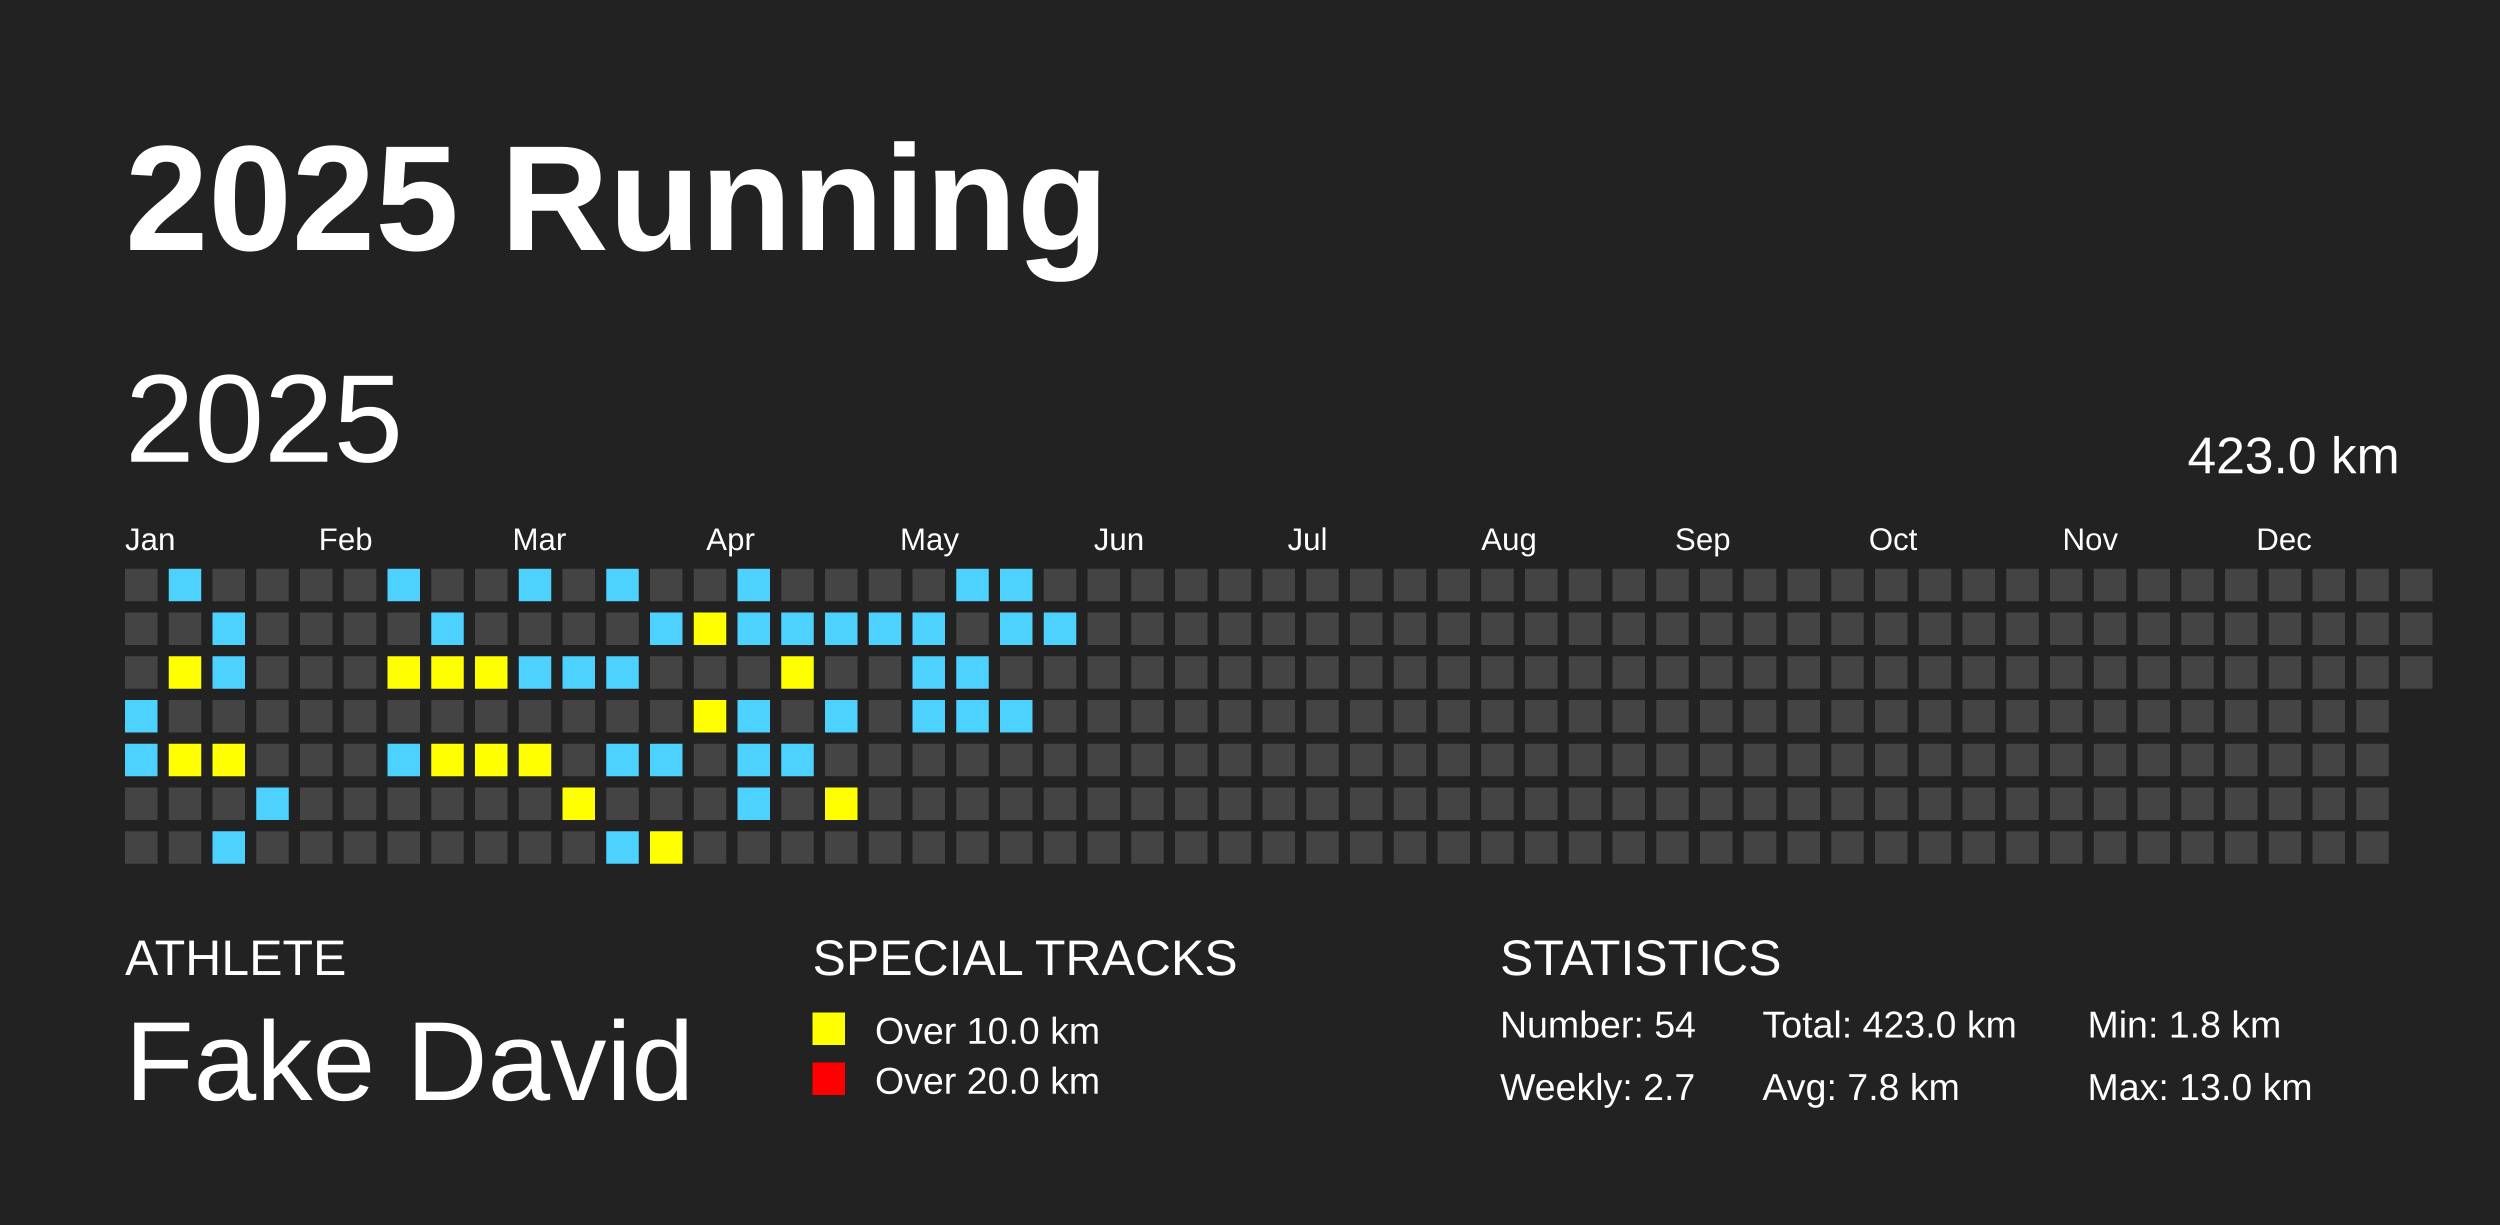
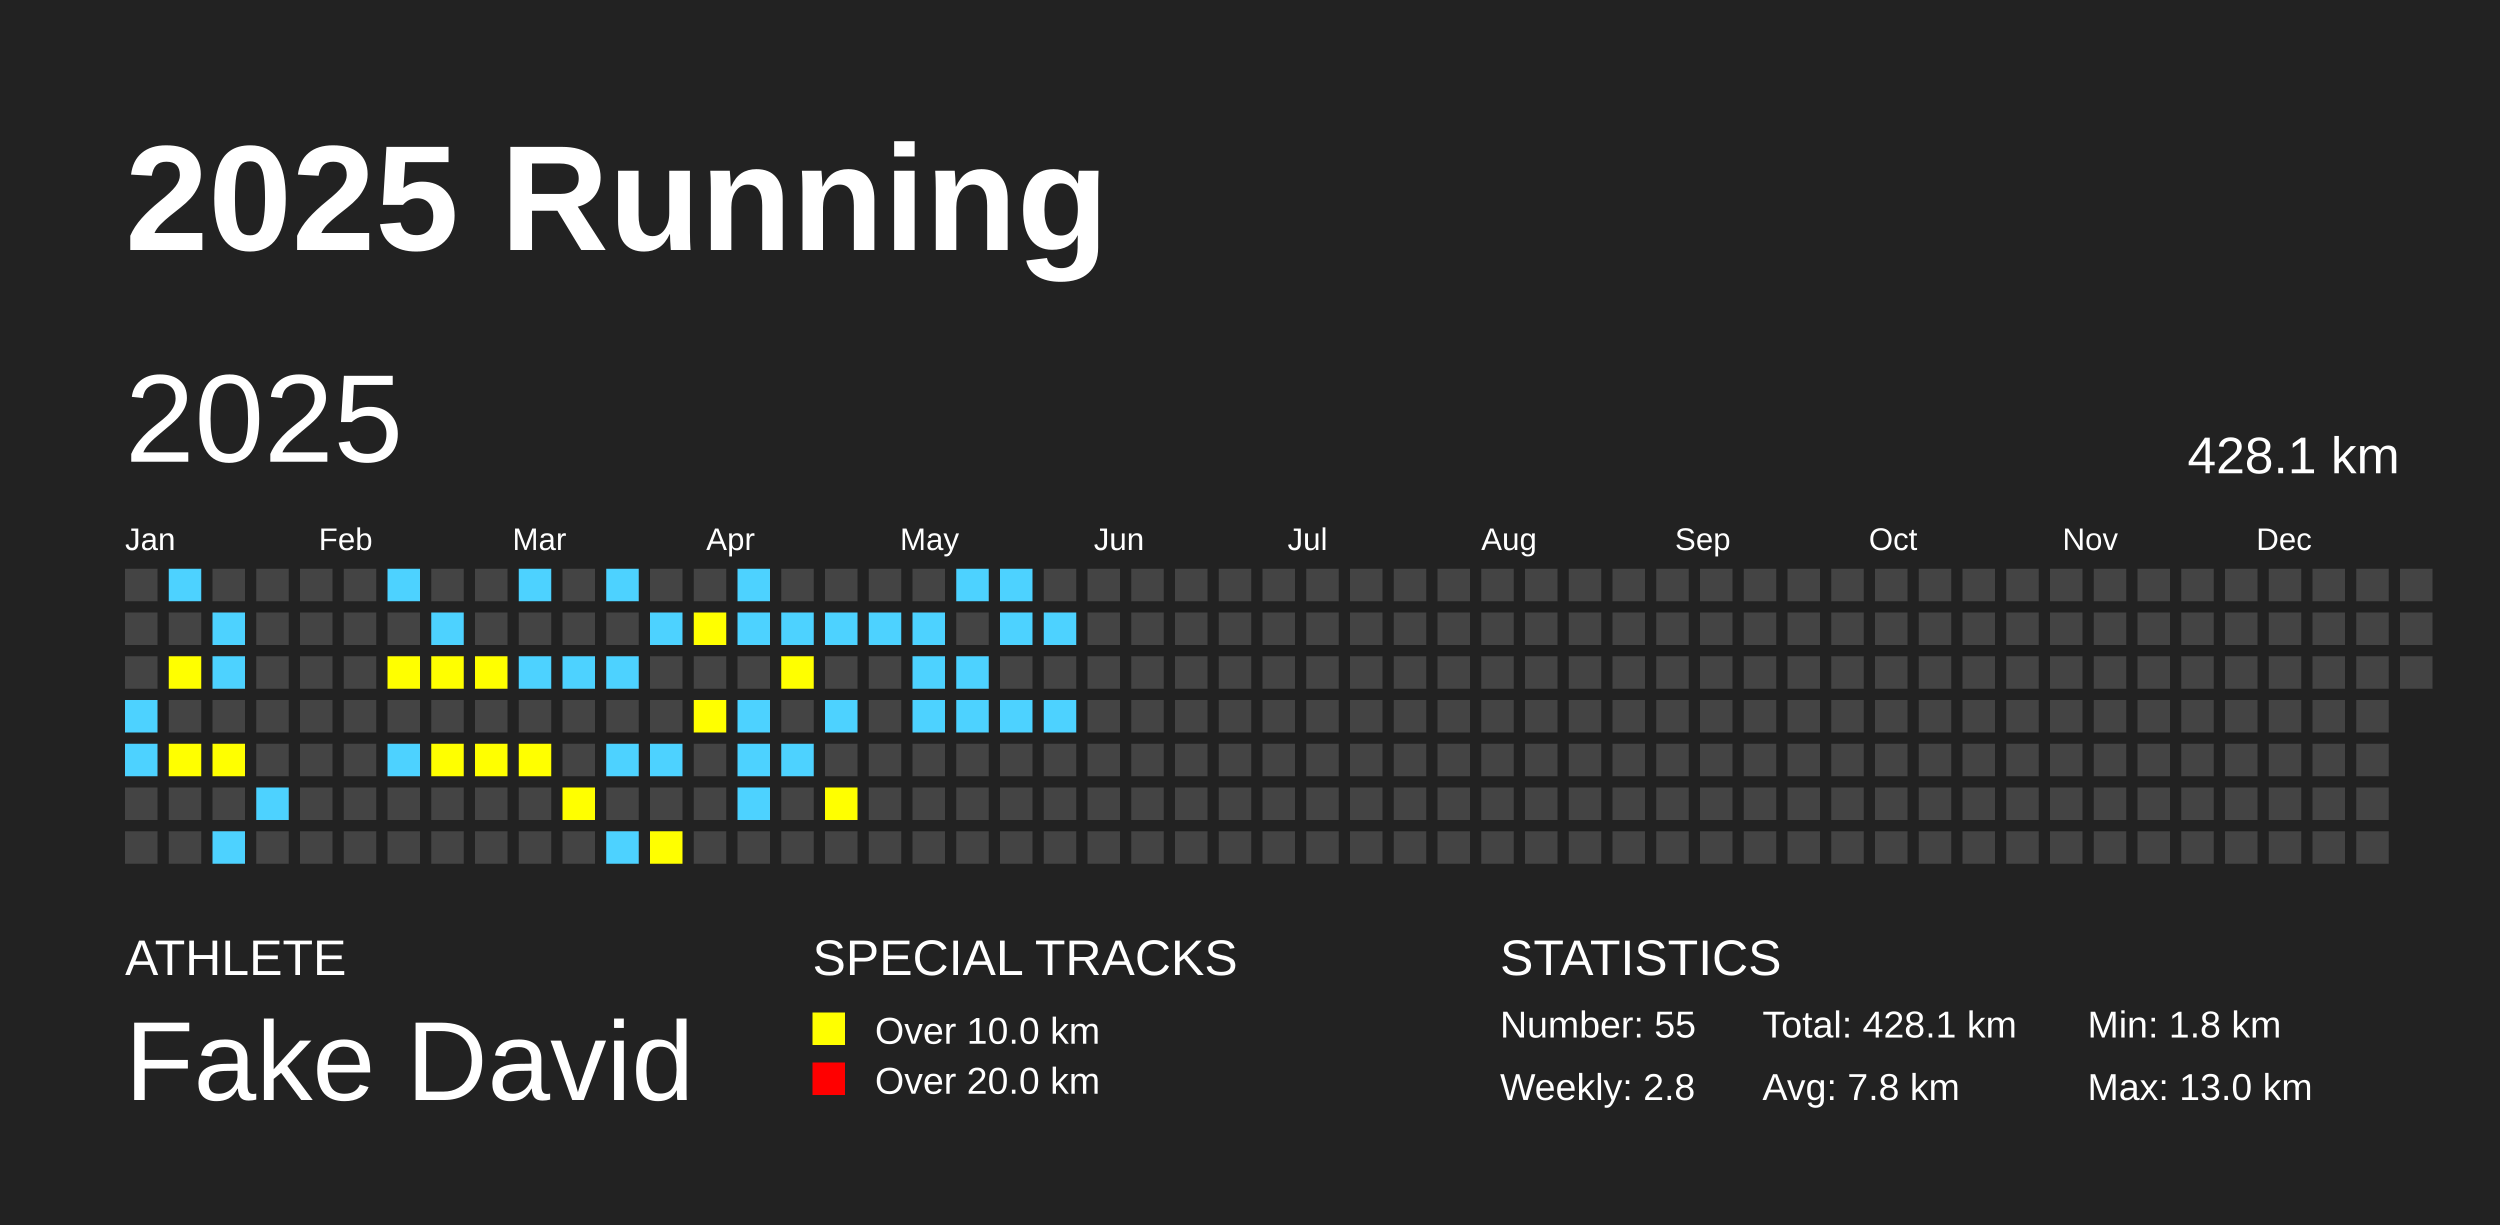
<svg xmlns="http://www.w3.org/2000/svg" baseProfile="full" height="98mm" version="1.1" viewBox="0,0,200,98" width="200mm">
  <defs />
  <rect fill="#222222" height="98" width="200" x="0" y="0" />
  <text fill="#FFFFFF" style="font-size:12px; font-family:Arial; font-weight:bold;" x="10" y="20">2025 Running</text>
  <text fill="#FFFFFF" style="font-size:4px; font-family:Arial" x="10" y="78">ATHLETE</text>
  <text fill="#FFFFFF" style="font-size:9px; font-family:Arial" x="10" y="88">Fake David</text>
  <text fill="#FFFFFF" style="font-size:4px; font-family:Arial" x="65" y="78">SPECIAL TRACKS</text>
  <rect fill="yellow" height="2.6" width="2.6" x="65" y="81" />
  <text fill="#FFFFFF" style="font-size:3px; font-family:Arial" x="70" y="83.5">Over 10.0 km</text>
  <rect fill="red" height="2.6" width="2.6" x="65" y="85" />
  <text fill="#FFFFFF" style="font-size:3px; font-family:Arial" x="70" y="87.5">Over 20.0 km</text>
  <text fill="#FFFFFF" style="font-size:4px; font-family:Arial" x="120" y="78">STATISTICS</text>
-   <text fill="#FFFFFF" style="font-size:3px; font-family:Arial" x="120" y="83">Number: 54</text>
-   <text fill="#FFFFFF" style="font-size:3px; font-family:Arial" x="120" y="88">Weekly: 2.7</text>
-   <text fill="#FFFFFF" style="font-size:3px; font-family:Arial" x="141" y="83">Total: 423.0 km</text>
+   <text fill="#FFFFFF" style="font-size:3px; font-family:Arial" x="120" y="83">Number: 55</text>
+   <text fill="#FFFFFF" style="font-size:3px; font-family:Arial" x="120" y="88">Weekly: 2.8</text>
+   <text fill="#FFFFFF" style="font-size:3px; font-family:Arial" x="141" y="83">Total: 428.1 km</text>
  <text fill="#FFFFFF" style="font-size:3px; font-family:Arial" x="141" y="88">Avg: 7.8 km</text>
  <text fill="#FFFFFF" style="font-size:3px; font-family:Arial" x="167" y="83">Min: 1.8 km</text>
  <text fill="#FFFFFF" style="font-size:3px; font-family:Arial" x="167" y="88">Max: 13.0 km</text>
  <text dominant-baseline="hanging" fill="#FFFFFF" style="font-size:10.0px; font-family:Arial;" x="10" y="30">2025</text>
-   <text dominant-baseline="hanging" fill="#FFFFFF" style="font-size:4.125px; font-family:Arial;" x="175" y="35">423.0 km</text>
+   <text dominant-baseline="hanging" fill="#FFFFFF" style="font-size:4.125px; font-family:Arial;" x="175" y="35">428.1 km</text>
  <text fill="#FFFFFF" style="font-size:2.5px; font-family:Arial" x="10.0" y="44">Jan</text>
  <text fill="#FFFFFF" style="font-size:2.5px; font-family:Arial" x="25.5" y="44">Feb</text>
  <text fill="#FFFFFF" style="font-size:2.5px; font-family:Arial" x="41.0" y="44">Mar</text>
  <text fill="#FFFFFF" style="font-size:2.5px; font-family:Arial" x="56.5" y="44">Apr</text>
  <text fill="#FFFFFF" style="font-size:2.5px; font-family:Arial" x="72.0" y="44">May</text>
  <text fill="#FFFFFF" style="font-size:2.5px; font-family:Arial" x="87.5" y="44">Jun</text>
  <text fill="#FFFFFF" style="font-size:2.5px; font-family:Arial" x="103.0" y="44">Jul</text>
  <text fill="#FFFFFF" style="font-size:2.5px; font-family:Arial" x="118.5" y="44">Aug</text>
  <text fill="#FFFFFF" style="font-size:2.5px; font-family:Arial" x="134.0" y="44">Sep</text>
  <text fill="#FFFFFF" style="font-size:2.5px; font-family:Arial" x="149.5" y="44">Oct</text>
  <text fill="#FFFFFF" style="font-size:2.5px; font-family:Arial" x="165.0" y="44">Nov</text>
  <text fill="#FFFFFF" style="font-size:2.5px; font-family:Arial" x="180.5" y="44">Dec</text>
  <rect fill="#444444" height="2.6" width="2.6" x="10.0" y="45.5" />
  <rect fill="#444444" height="2.6" width="2.6" x="10.0" y="49.0" />
  <rect fill="#444444" height="2.6" width="2.6" x="10.0" y="52.5" />
  <rect fill="#4DD2FF" height="2.6" width="2.6" x="10.0" y="56.0" />
  <rect fill="#4DD2FF" height="2.6" width="2.6" x="10.0" y="59.5" />
  <rect fill="#444444" height="2.6" width="2.6" x="10.0" y="63.0" />
  <rect fill="#444444" height="2.6" width="2.6" x="10.0" y="66.5" />
  <rect fill="#4DD2FF" height="2.6" width="2.6" x="13.5" y="45.5" />
  <rect fill="#444444" height="2.6" width="2.6" x="13.5" y="49.0" />
  <rect fill="yellow" height="2.6" width="2.6" x="13.5" y="52.5" />
  <rect fill="#444444" height="2.6" width="2.6" x="13.5" y="56.0" />
  <rect fill="yellow" height="2.6" width="2.6" x="13.5" y="59.5" />
  <rect fill="#444444" height="2.6" width="2.6" x="13.5" y="63.0" />
  <rect fill="#444444" height="2.6" width="2.6" x="13.5" y="66.5" />
  <rect fill="#444444" height="2.6" width="2.6" x="17.0" y="45.5" />
  <rect fill="#4DD2FF" height="2.6" width="2.6" x="17.0" y="49.0" />
  <rect fill="#4DD2FF" height="2.6" width="2.6" x="17.0" y="52.5" />
  <rect fill="#444444" height="2.6" width="2.6" x="17.0" y="56.0" />
  <rect fill="yellow" height="2.6" width="2.6" x="17.0" y="59.5" />
  <rect fill="#444444" height="2.6" width="2.6" x="17.0" y="63.0" />
  <rect fill="#4DD2FF" height="2.6" width="2.6" x="17.0" y="66.5" />
  <rect fill="#444444" height="2.6" width="2.6" x="20.5" y="45.5" />
  <rect fill="#444444" height="2.6" width="2.6" x="20.5" y="49.0" />
  <rect fill="#444444" height="2.6" width="2.6" x="20.5" y="52.5" />
  <rect fill="#444444" height="2.6" width="2.6" x="20.5" y="56.0" />
  <rect fill="#444444" height="2.6" width="2.6" x="20.5" y="59.5" />
  <rect fill="#4DD2FF" height="2.6" width="2.6" x="20.5" y="63.0" />
  <rect fill="#444444" height="2.6" width="2.6" x="20.5" y="66.5" />
  <rect fill="#444444" height="2.6" width="2.6" x="24.0" y="45.5" />
  <rect fill="#444444" height="2.6" width="2.6" x="24.0" y="49.0" />
  <rect fill="#444444" height="2.6" width="2.6" x="24.0" y="52.5" />
  <rect fill="#444444" height="2.6" width="2.6" x="24.0" y="56.0" />
  <rect fill="#444444" height="2.6" width="2.6" x="24.0" y="59.5" />
  <rect fill="#444444" height="2.6" width="2.6" x="24.0" y="63.0" />
  <rect fill="#444444" height="2.6" width="2.6" x="24.0" y="66.5" />
  <rect fill="#444444" height="2.6" width="2.6" x="27.5" y="45.5" />
  <rect fill="#444444" height="2.6" width="2.6" x="27.5" y="49.0" />
  <rect fill="#444444" height="2.6" width="2.6" x="27.5" y="52.5" />
  <rect fill="#444444" height="2.6" width="2.6" x="27.5" y="56.0" />
  <rect fill="#444444" height="2.6" width="2.6" x="27.5" y="59.5" />
  <rect fill="#444444" height="2.6" width="2.6" x="27.5" y="63.0" />
  <rect fill="#444444" height="2.6" width="2.6" x="27.5" y="66.5" />
  <rect fill="#4DD2FF" height="2.6" width="2.6" x="31.0" y="45.5" />
  <rect fill="#444444" height="2.6" width="2.6" x="31.0" y="49.0" />
  <rect fill="yellow" height="2.6" width="2.6" x="31.0" y="52.5" />
  <rect fill="#444444" height="2.6" width="2.6" x="31.0" y="56.0" />
  <rect fill="#4DD2FF" height="2.6" width="2.6" x="31.0" y="59.5" />
  <rect fill="#444444" height="2.6" width="2.6" x="31.0" y="63.0" />
  <rect fill="#444444" height="2.6" width="2.6" x="31.0" y="66.5" />
  <rect fill="#444444" height="2.6" width="2.6" x="34.5" y="45.5" />
  <rect fill="#4DD2FF" height="2.6" width="2.6" x="34.5" y="49.0" />
  <rect fill="yellow" height="2.6" width="2.6" x="34.5" y="52.5" />
  <rect fill="#444444" height="2.6" width="2.6" x="34.5" y="56.0" />
  <rect fill="yellow" height="2.6" width="2.6" x="34.5" y="59.5" />
  <rect fill="#444444" height="2.6" width="2.6" x="34.5" y="63.0" />
  <rect fill="#444444" height="2.6" width="2.6" x="34.5" y="66.5" />
  <rect fill="#444444" height="2.6" width="2.6" x="38.0" y="45.5" />
  <rect fill="#444444" height="2.6" width="2.6" x="38.0" y="49.0" />
  <rect fill="yellow" height="2.6" width="2.6" x="38.0" y="52.5" />
  <rect fill="#444444" height="2.6" width="2.6" x="38.0" y="56.0" />
  <rect fill="yellow" height="2.6" width="2.6" x="38.0" y="59.5" />
  <rect fill="#444444" height="2.6" width="2.6" x="38.0" y="63.0" />
  <rect fill="#444444" height="2.6" width="2.6" x="38.0" y="66.5" />
  <rect fill="#4DD2FF" height="2.6" width="2.6" x="41.5" y="45.5" />
  <rect fill="#444444" height="2.6" width="2.6" x="41.5" y="49.0" />
  <rect fill="#4DD2FF" height="2.6" width="2.6" x="41.5" y="52.5" />
  <rect fill="#444444" height="2.6" width="2.6" x="41.5" y="56.0" />
  <rect fill="yellow" height="2.6" width="2.6" x="41.5" y="59.5" />
  <rect fill="#444444" height="2.6" width="2.6" x="41.5" y="63.0" />
  <rect fill="#444444" height="2.6" width="2.6" x="41.5" y="66.5" />
  <rect fill="#444444" height="2.6" width="2.6" x="45.0" y="45.5" />
  <rect fill="#444444" height="2.6" width="2.6" x="45.0" y="49.0" />
  <rect fill="#4DD2FF" height="2.6" width="2.6" x="45.0" y="52.5" />
  <rect fill="#444444" height="2.6" width="2.6" x="45.0" y="56.0" />
  <rect fill="#444444" height="2.6" width="2.6" x="45.0" y="59.5" />
  <rect fill="yellow" height="2.6" width="2.6" x="45.0" y="63.0" />
  <rect fill="#444444" height="2.6" width="2.6" x="45.0" y="66.5" />
  <rect fill="#4DD2FF" height="2.6" width="2.6" x="48.5" y="45.5" />
  <rect fill="#444444" height="2.6" width="2.6" x="48.5" y="49.0" />
  <rect fill="#4DD2FF" height="2.6" width="2.6" x="48.5" y="52.5" />
  <rect fill="#444444" height="2.6" width="2.6" x="48.5" y="56.0" />
  <rect fill="#4DD2FF" height="2.6" width="2.6" x="48.5" y="59.5" />
  <rect fill="#444444" height="2.6" width="2.6" x="48.5" y="63.0" />
  <rect fill="#4DD2FF" height="2.6" width="2.6" x="48.5" y="66.5" />
  <rect fill="#444444" height="2.6" width="2.6" x="52.0" y="45.5" />
  <rect fill="#4DD2FF" height="2.6" width="2.6" x="52.0" y="49.0" />
  <rect fill="#444444" height="2.6" width="2.6" x="52.0" y="52.5" />
  <rect fill="#444444" height="2.6" width="2.6" x="52.0" y="56.0" />
  <rect fill="#4DD2FF" height="2.6" width="2.6" x="52.0" y="59.5" />
  <rect fill="#444444" height="2.6" width="2.6" x="52.0" y="63.0" />
  <rect fill="yellow" height="2.6" width="2.6" x="52.0" y="66.5" />
  <rect fill="#444444" height="2.6" width="2.6" x="55.5" y="45.5" />
  <rect fill="yellow" height="2.6" width="2.6" x="55.5" y="49.0" />
  <rect fill="#444444" height="2.6" width="2.6" x="55.5" y="52.5" />
  <rect fill="yellow" height="2.6" width="2.6" x="55.5" y="56.0" />
  <rect fill="#444444" height="2.6" width="2.6" x="55.5" y="59.5" />
  <rect fill="#444444" height="2.6" width="2.6" x="55.5" y="63.0" />
  <rect fill="#444444" height="2.6" width="2.6" x="55.5" y="66.5" />
  <rect fill="#4DD2FF" height="2.6" width="2.6" x="59.0" y="45.5" />
  <rect fill="#4DD2FF" height="2.6" width="2.6" x="59.0" y="49.0" />
  <rect fill="#444444" height="2.6" width="2.6" x="59.0" y="52.5" />
  <rect fill="#4DD2FF" height="2.6" width="2.6" x="59.0" y="56.0" />
  <rect fill="#4DD2FF" height="2.6" width="2.6" x="59.0" y="59.5" />
  <rect fill="#4DD2FF" height="2.6" width="2.6" x="59.0" y="63.0" />
  <rect fill="#444444" height="2.6" width="2.6" x="59.0" y="66.5" />
  <rect fill="#444444" height="2.6" width="2.6" x="62.5" y="45.5" />
  <rect fill="#4DD2FF" height="2.6" width="2.6" x="62.5" y="49.0" />
  <rect fill="yellow" height="2.6" width="2.6" x="62.5" y="52.5" />
  <rect fill="#444444" height="2.6" width="2.6" x="62.5" y="56.0" />
  <rect fill="#4DD2FF" height="2.6" width="2.6" x="62.5" y="59.5" />
  <rect fill="#444444" height="2.6" width="2.6" x="62.5" y="63.0" />
  <rect fill="#444444" height="2.6" width="2.6" x="62.5" y="66.5" />
  <rect fill="#444444" height="2.6" width="2.6" x="66.0" y="45.5" />
  <rect fill="#4DD2FF" height="2.6" width="2.6" x="66.0" y="49.0" />
  <rect fill="#444444" height="2.6" width="2.6" x="66.0" y="52.5" />
  <rect fill="#4DD2FF" height="2.6" width="2.6" x="66.0" y="56.0" />
  <rect fill="#444444" height="2.6" width="2.6" x="66.0" y="59.5" />
  <rect fill="yellow" height="2.6" width="2.6" x="66.0" y="63.0" />
  <rect fill="#444444" height="2.6" width="2.6" x="66.0" y="66.5" />
  <rect fill="#444444" height="2.6" width="2.6" x="69.5" y="45.5" />
  <rect fill="#4DD2FF" height="2.6" width="2.6" x="69.5" y="49.0" />
  <rect fill="#444444" height="2.6" width="2.6" x="69.5" y="52.5" />
  <rect fill="#444444" height="2.6" width="2.6" x="69.5" y="56.0" />
  <rect fill="#444444" height="2.6" width="2.6" x="69.5" y="59.5" />
  <rect fill="#444444" height="2.6" width="2.6" x="69.5" y="63.0" />
  <rect fill="#444444" height="2.6" width="2.6" x="69.5" y="66.5" />
  <rect fill="#444444" height="2.6" width="2.6" x="73.0" y="45.5" />
  <rect fill="#4DD2FF" height="2.6" width="2.6" x="73.0" y="49.0" />
  <rect fill="#4DD2FF" height="2.6" width="2.6" x="73.0" y="52.5" />
  <rect fill="#4DD2FF" height="2.6" width="2.6" x="73.0" y="56.0" />
  <rect fill="#444444" height="2.6" width="2.6" x="73.0" y="59.5" />
  <rect fill="#444444" height="2.6" width="2.6" x="73.0" y="63.0" />
  <rect fill="#444444" height="2.6" width="2.6" x="73.0" y="66.5" />
  <rect fill="#4DD2FF" height="2.6" width="2.6" x="76.5" y="45.5" />
  <rect fill="#444444" height="2.6" width="2.6" x="76.5" y="49.0" />
  <rect fill="#4DD2FF" height="2.6" width="2.6" x="76.5" y="52.5" />
  <rect fill="#4DD2FF" height="2.6" width="2.6" x="76.5" y="56.0" />
  <rect fill="#444444" height="2.6" width="2.6" x="76.5" y="59.5" />
  <rect fill="#444444" height="2.6" width="2.6" x="76.5" y="63.0" />
  <rect fill="#444444" height="2.6" width="2.6" x="76.5" y="66.5" />
  <rect fill="#4DD2FF" height="2.6" width="2.6" x="80.0" y="45.5" />
  <rect fill="#4DD2FF" height="2.6" width="2.6" x="80.0" y="49.0" />
  <rect fill="#444444" height="2.6" width="2.6" x="80.0" y="52.5" />
  <rect fill="#4DD2FF" height="2.6" width="2.6" x="80.0" y="56.0" />
  <rect fill="#444444" height="2.6" width="2.6" x="80.0" y="59.5" />
  <rect fill="#444444" height="2.6" width="2.6" x="80.0" y="63.0" />
  <rect fill="#444444" height="2.6" width="2.6" x="80.0" y="66.5" />
  <rect fill="#444444" height="2.6" width="2.6" x="83.5" y="45.5" />
  <rect fill="#4DD2FF" height="2.6" width="2.6" x="83.5" y="49.0" />
  <rect fill="#444444" height="2.6" width="2.6" x="83.5" y="52.5" />
-   <rect fill="#444444" height="2.6" width="2.6" x="83.5" y="56.0" />
+   <rect fill="#4DD2FF" height="2.6" width="2.6" x="83.5" y="56.0" />
  <rect fill="#444444" height="2.6" width="2.6" x="83.5" y="59.5" />
  <rect fill="#444444" height="2.6" width="2.6" x="83.5" y="63.0" />
  <rect fill="#444444" height="2.6" width="2.6" x="83.5" y="66.5" />
  <rect fill="#444444" height="2.6" width="2.6" x="87.0" y="45.5" />
  <rect fill="#444444" height="2.6" width="2.6" x="87.0" y="49.0" />
  <rect fill="#444444" height="2.6" width="2.6" x="87.0" y="52.5" />
  <rect fill="#444444" height="2.6" width="2.6" x="87.0" y="56.0" />
  <rect fill="#444444" height="2.6" width="2.6" x="87.0" y="59.5" />
  <rect fill="#444444" height="2.6" width="2.6" x="87.0" y="63.0" />
  <rect fill="#444444" height="2.6" width="2.6" x="87.0" y="66.5" />
  <rect fill="#444444" height="2.6" width="2.6" x="90.5" y="45.5" />
  <rect fill="#444444" height="2.6" width="2.6" x="90.5" y="49.0" />
  <rect fill="#444444" height="2.6" width="2.6" x="90.5" y="52.5" />
  <rect fill="#444444" height="2.6" width="2.6" x="90.5" y="56.0" />
  <rect fill="#444444" height="2.6" width="2.6" x="90.5" y="59.5" />
  <rect fill="#444444" height="2.6" width="2.6" x="90.5" y="63.0" />
  <rect fill="#444444" height="2.6" width="2.6" x="90.5" y="66.5" />
  <rect fill="#444444" height="2.6" width="2.6" x="94.0" y="45.5" />
  <rect fill="#444444" height="2.6" width="2.6" x="94.0" y="49.0" />
  <rect fill="#444444" height="2.6" width="2.6" x="94.0" y="52.5" />
  <rect fill="#444444" height="2.6" width="2.6" x="94.0" y="56.0" />
  <rect fill="#444444" height="2.6" width="2.6" x="94.0" y="59.5" />
  <rect fill="#444444" height="2.6" width="2.6" x="94.0" y="63.0" />
  <rect fill="#444444" height="2.6" width="2.6" x="94.0" y="66.5" />
  <rect fill="#444444" height="2.6" width="2.6" x="97.5" y="45.5" />
  <rect fill="#444444" height="2.6" width="2.6" x="97.5" y="49.0" />
  <rect fill="#444444" height="2.6" width="2.6" x="97.5" y="52.5" />
  <rect fill="#444444" height="2.6" width="2.6" x="97.5" y="56.0" />
  <rect fill="#444444" height="2.6" width="2.6" x="97.5" y="59.5" />
  <rect fill="#444444" height="2.6" width="2.6" x="97.5" y="63.0" />
  <rect fill="#444444" height="2.6" width="2.6" x="97.5" y="66.5" />
  <rect fill="#444444" height="2.6" width="2.6" x="101.0" y="45.5" />
  <rect fill="#444444" height="2.6" width="2.6" x="101.0" y="49.0" />
  <rect fill="#444444" height="2.6" width="2.6" x="101.0" y="52.5" />
  <rect fill="#444444" height="2.6" width="2.6" x="101.0" y="56.0" />
  <rect fill="#444444" height="2.6" width="2.6" x="101.0" y="59.5" />
  <rect fill="#444444" height="2.6" width="2.6" x="101.0" y="63.0" />
  <rect fill="#444444" height="2.6" width="2.6" x="101.0" y="66.5" />
  <rect fill="#444444" height="2.6" width="2.6" x="104.5" y="45.5" />
  <rect fill="#444444" height="2.6" width="2.6" x="104.5" y="49.0" />
  <rect fill="#444444" height="2.6" width="2.6" x="104.5" y="52.5" />
  <rect fill="#444444" height="2.6" width="2.6" x="104.5" y="56.0" />
  <rect fill="#444444" height="2.6" width="2.6" x="104.5" y="59.5" />
  <rect fill="#444444" height="2.6" width="2.6" x="104.5" y="63.0" />
  <rect fill="#444444" height="2.6" width="2.6" x="104.5" y="66.5" />
  <rect fill="#444444" height="2.6" width="2.6" x="108.0" y="45.5" />
  <rect fill="#444444" height="2.6" width="2.6" x="108.0" y="49.0" />
  <rect fill="#444444" height="2.6" width="2.6" x="108.0" y="52.5" />
  <rect fill="#444444" height="2.6" width="2.6" x="108.0" y="56.0" />
  <rect fill="#444444" height="2.6" width="2.6" x="108.0" y="59.5" />
  <rect fill="#444444" height="2.6" width="2.6" x="108.0" y="63.0" />
  <rect fill="#444444" height="2.6" width="2.6" x="108.0" y="66.5" />
  <rect fill="#444444" height="2.6" width="2.6" x="111.5" y="45.5" />
  <rect fill="#444444" height="2.6" width="2.6" x="111.5" y="49.0" />
  <rect fill="#444444" height="2.6" width="2.6" x="111.5" y="52.5" />
  <rect fill="#444444" height="2.6" width="2.6" x="111.5" y="56.0" />
  <rect fill="#444444" height="2.6" width="2.6" x="111.5" y="59.5" />
  <rect fill="#444444" height="2.6" width="2.6" x="111.5" y="63.0" />
  <rect fill="#444444" height="2.6" width="2.6" x="111.5" y="66.5" />
  <rect fill="#444444" height="2.6" width="2.6" x="115.0" y="45.5" />
  <rect fill="#444444" height="2.6" width="2.6" x="115.0" y="49.0" />
  <rect fill="#444444" height="2.6" width="2.6" x="115.0" y="52.5" />
  <rect fill="#444444" height="2.6" width="2.6" x="115.0" y="56.0" />
  <rect fill="#444444" height="2.6" width="2.6" x="115.0" y="59.5" />
  <rect fill="#444444" height="2.6" width="2.6" x="115.0" y="63.0" />
  <rect fill="#444444" height="2.6" width="2.6" x="115.0" y="66.5" />
  <rect fill="#444444" height="2.6" width="2.6" x="118.5" y="45.5" />
  <rect fill="#444444" height="2.6" width="2.6" x="118.5" y="49.0" />
  <rect fill="#444444" height="2.6" width="2.6" x="118.5" y="52.5" />
  <rect fill="#444444" height="2.6" width="2.6" x="118.5" y="56.0" />
  <rect fill="#444444" height="2.6" width="2.6" x="118.5" y="59.5" />
  <rect fill="#444444" height="2.6" width="2.6" x="118.5" y="63.0" />
  <rect fill="#444444" height="2.6" width="2.6" x="118.5" y="66.5" />
  <rect fill="#444444" height="2.6" width="2.6" x="122.0" y="45.5" />
  <rect fill="#444444" height="2.6" width="2.6" x="122.0" y="49.0" />
  <rect fill="#444444" height="2.6" width="2.6" x="122.0" y="52.5" />
  <rect fill="#444444" height="2.6" width="2.6" x="122.0" y="56.0" />
  <rect fill="#444444" height="2.6" width="2.6" x="122.0" y="59.5" />
  <rect fill="#444444" height="2.6" width="2.6" x="122.0" y="63.0" />
  <rect fill="#444444" height="2.6" width="2.6" x="122.0" y="66.5" />
  <rect fill="#444444" height="2.6" width="2.6" x="125.5" y="45.5" />
  <rect fill="#444444" height="2.6" width="2.6" x="125.5" y="49.0" />
  <rect fill="#444444" height="2.6" width="2.6" x="125.5" y="52.5" />
  <rect fill="#444444" height="2.6" width="2.6" x="125.5" y="56.0" />
  <rect fill="#444444" height="2.6" width="2.6" x="125.5" y="59.5" />
  <rect fill="#444444" height="2.6" width="2.6" x="125.5" y="63.0" />
  <rect fill="#444444" height="2.6" width="2.6" x="125.5" y="66.5" />
  <rect fill="#444444" height="2.6" width="2.6" x="129.0" y="45.5" />
  <rect fill="#444444" height="2.6" width="2.6" x="129.0" y="49.0" />
  <rect fill="#444444" height="2.6" width="2.6" x="129.0" y="52.5" />
  <rect fill="#444444" height="2.6" width="2.6" x="129.0" y="56.0" />
  <rect fill="#444444" height="2.6" width="2.6" x="129.0" y="59.5" />
  <rect fill="#444444" height="2.6" width="2.6" x="129.0" y="63.0" />
  <rect fill="#444444" height="2.6" width="2.6" x="129.0" y="66.5" />
  <rect fill="#444444" height="2.6" width="2.6" x="132.5" y="45.5" />
  <rect fill="#444444" height="2.6" width="2.6" x="132.5" y="49.0" />
  <rect fill="#444444" height="2.6" width="2.6" x="132.5" y="52.5" />
  <rect fill="#444444" height="2.6" width="2.6" x="132.5" y="56.0" />
  <rect fill="#444444" height="2.6" width="2.6" x="132.5" y="59.5" />
  <rect fill="#444444" height="2.6" width="2.6" x="132.5" y="63.0" />
  <rect fill="#444444" height="2.6" width="2.6" x="132.5" y="66.5" />
  <rect fill="#444444" height="2.6" width="2.6" x="136.0" y="45.5" />
  <rect fill="#444444" height="2.6" width="2.6" x="136.0" y="49.0" />
  <rect fill="#444444" height="2.6" width="2.6" x="136.0" y="52.5" />
  <rect fill="#444444" height="2.6" width="2.6" x="136.0" y="56.0" />
  <rect fill="#444444" height="2.6" width="2.6" x="136.0" y="59.5" />
  <rect fill="#444444" height="2.6" width="2.6" x="136.0" y="63.0" />
  <rect fill="#444444" height="2.6" width="2.6" x="136.0" y="66.5" />
  <rect fill="#444444" height="2.6" width="2.6" x="139.5" y="45.5" />
  <rect fill="#444444" height="2.6" width="2.6" x="139.5" y="49.0" />
  <rect fill="#444444" height="2.6" width="2.6" x="139.5" y="52.5" />
  <rect fill="#444444" height="2.6" width="2.6" x="139.5" y="56.0" />
  <rect fill="#444444" height="2.6" width="2.6" x="139.5" y="59.5" />
  <rect fill="#444444" height="2.6" width="2.6" x="139.5" y="63.0" />
  <rect fill="#444444" height="2.6" width="2.6" x="139.5" y="66.5" />
  <rect fill="#444444" height="2.6" width="2.6" x="143.0" y="45.5" />
  <rect fill="#444444" height="2.6" width="2.6" x="143.0" y="49.0" />
  <rect fill="#444444" height="2.6" width="2.6" x="143.0" y="52.5" />
  <rect fill="#444444" height="2.6" width="2.6" x="143.0" y="56.0" />
  <rect fill="#444444" height="2.6" width="2.6" x="143.0" y="59.5" />
  <rect fill="#444444" height="2.6" width="2.6" x="143.0" y="63.0" />
  <rect fill="#444444" height="2.6" width="2.6" x="143.0" y="66.5" />
  <rect fill="#444444" height="2.6" width="2.6" x="146.5" y="45.5" />
  <rect fill="#444444" height="2.6" width="2.6" x="146.5" y="49.0" />
  <rect fill="#444444" height="2.6" width="2.6" x="146.5" y="52.5" />
  <rect fill="#444444" height="2.6" width="2.6" x="146.5" y="56.0" />
  <rect fill="#444444" height="2.6" width="2.6" x="146.5" y="59.5" />
  <rect fill="#444444" height="2.6" width="2.6" x="146.5" y="63.0" />
  <rect fill="#444444" height="2.6" width="2.6" x="146.5" y="66.5" />
  <rect fill="#444444" height="2.6" width="2.6" x="150.0" y="45.5" />
  <rect fill="#444444" height="2.6" width="2.6" x="150.0" y="49.0" />
  <rect fill="#444444" height="2.6" width="2.6" x="150.0" y="52.5" />
  <rect fill="#444444" height="2.6" width="2.6" x="150.0" y="56.0" />
  <rect fill="#444444" height="2.6" width="2.6" x="150.0" y="59.5" />
  <rect fill="#444444" height="2.6" width="2.6" x="150.0" y="63.0" />
  <rect fill="#444444" height="2.6" width="2.6" x="150.0" y="66.5" />
  <rect fill="#444444" height="2.6" width="2.6" x="153.5" y="45.5" />
  <rect fill="#444444" height="2.6" width="2.6" x="153.5" y="49.0" />
  <rect fill="#444444" height="2.6" width="2.6" x="153.5" y="52.5" />
  <rect fill="#444444" height="2.6" width="2.6" x="153.5" y="56.0" />
  <rect fill="#444444" height="2.6" width="2.6" x="153.5" y="59.5" />
  <rect fill="#444444" height="2.6" width="2.6" x="153.5" y="63.0" />
  <rect fill="#444444" height="2.6" width="2.6" x="153.5" y="66.5" />
  <rect fill="#444444" height="2.6" width="2.6" x="157.0" y="45.5" />
  <rect fill="#444444" height="2.6" width="2.6" x="157.0" y="49.0" />
  <rect fill="#444444" height="2.6" width="2.6" x="157.0" y="52.5" />
  <rect fill="#444444" height="2.6" width="2.6" x="157.0" y="56.0" />
  <rect fill="#444444" height="2.6" width="2.6" x="157.0" y="59.5" />
  <rect fill="#444444" height="2.6" width="2.6" x="157.0" y="63.0" />
  <rect fill="#444444" height="2.6" width="2.6" x="157.0" y="66.5" />
  <rect fill="#444444" height="2.6" width="2.6" x="160.5" y="45.5" />
  <rect fill="#444444" height="2.6" width="2.6" x="160.5" y="49.0" />
  <rect fill="#444444" height="2.6" width="2.6" x="160.5" y="52.5" />
  <rect fill="#444444" height="2.6" width="2.6" x="160.5" y="56.0" />
  <rect fill="#444444" height="2.6" width="2.6" x="160.5" y="59.5" />
  <rect fill="#444444" height="2.6" width="2.6" x="160.5" y="63.0" />
  <rect fill="#444444" height="2.6" width="2.6" x="160.5" y="66.5" />
  <rect fill="#444444" height="2.6" width="2.6" x="164.0" y="45.5" />
  <rect fill="#444444" height="2.6" width="2.6" x="164.0" y="49.0" />
  <rect fill="#444444" height="2.6" width="2.6" x="164.0" y="52.5" />
  <rect fill="#444444" height="2.6" width="2.6" x="164.0" y="56.0" />
  <rect fill="#444444" height="2.6" width="2.6" x="164.0" y="59.5" />
  <rect fill="#444444" height="2.6" width="2.6" x="164.0" y="63.0" />
  <rect fill="#444444" height="2.6" width="2.6" x="164.0" y="66.5" />
  <rect fill="#444444" height="2.6" width="2.6" x="167.5" y="45.5" />
  <rect fill="#444444" height="2.6" width="2.6" x="167.5" y="49.0" />
  <rect fill="#444444" height="2.6" width="2.6" x="167.5" y="52.5" />
  <rect fill="#444444" height="2.6" width="2.6" x="167.5" y="56.0" />
  <rect fill="#444444" height="2.6" width="2.6" x="167.5" y="59.5" />
  <rect fill="#444444" height="2.6" width="2.6" x="167.5" y="63.0" />
  <rect fill="#444444" height="2.6" width="2.6" x="167.5" y="66.5" />
  <rect fill="#444444" height="2.6" width="2.6" x="171.0" y="45.5" />
  <rect fill="#444444" height="2.6" width="2.6" x="171.0" y="49.0" />
  <rect fill="#444444" height="2.6" width="2.6" x="171.0" y="52.5" />
  <rect fill="#444444" height="2.6" width="2.6" x="171.0" y="56.0" />
  <rect fill="#444444" height="2.6" width="2.6" x="171.0" y="59.5" />
  <rect fill="#444444" height="2.6" width="2.6" x="171.0" y="63.0" />
  <rect fill="#444444" height="2.6" width="2.6" x="171.0" y="66.5" />
  <rect fill="#444444" height="2.6" width="2.6" x="174.5" y="45.5" />
  <rect fill="#444444" height="2.6" width="2.6" x="174.5" y="49.0" />
  <rect fill="#444444" height="2.6" width="2.6" x="174.5" y="52.5" />
  <rect fill="#444444" height="2.6" width="2.6" x="174.5" y="56.0" />
  <rect fill="#444444" height="2.6" width="2.6" x="174.5" y="59.5" />
  <rect fill="#444444" height="2.6" width="2.6" x="174.5" y="63.0" />
  <rect fill="#444444" height="2.6" width="2.6" x="174.5" y="66.5" />
  <rect fill="#444444" height="2.6" width="2.6" x="178.0" y="45.5" />
  <rect fill="#444444" height="2.6" width="2.6" x="178.0" y="49.0" />
  <rect fill="#444444" height="2.6" width="2.6" x="178.0" y="52.5" />
  <rect fill="#444444" height="2.6" width="2.6" x="178.0" y="56.0" />
  <rect fill="#444444" height="2.6" width="2.6" x="178.0" y="59.5" />
  <rect fill="#444444" height="2.6" width="2.6" x="178.0" y="63.0" />
  <rect fill="#444444" height="2.6" width="2.6" x="178.0" y="66.5" />
  <rect fill="#444444" height="2.6" width="2.6" x="181.5" y="45.5" />
  <rect fill="#444444" height="2.6" width="2.6" x="181.5" y="49.0" />
  <rect fill="#444444" height="2.6" width="2.6" x="181.5" y="52.5" />
  <rect fill="#444444" height="2.6" width="2.6" x="181.5" y="56.0" />
  <rect fill="#444444" height="2.6" width="2.6" x="181.5" y="59.5" />
  <rect fill="#444444" height="2.6" width="2.6" x="181.5" y="63.0" />
  <rect fill="#444444" height="2.6" width="2.6" x="181.5" y="66.5" />
  <rect fill="#444444" height="2.6" width="2.6" x="185.0" y="45.5" />
  <rect fill="#444444" height="2.6" width="2.6" x="185.0" y="49.0" />
  <rect fill="#444444" height="2.6" width="2.6" x="185.0" y="52.5" />
  <rect fill="#444444" height="2.6" width="2.6" x="185.0" y="56.0" />
  <rect fill="#444444" height="2.6" width="2.6" x="185.0" y="59.5" />
  <rect fill="#444444" height="2.6" width="2.6" x="185.0" y="63.0" />
  <rect fill="#444444" height="2.6" width="2.6" x="185.0" y="66.5" />
  <rect fill="#444444" height="2.6" width="2.6" x="188.5" y="45.5" />
  <rect fill="#444444" height="2.6" width="2.6" x="188.5" y="49.0" />
  <rect fill="#444444" height="2.6" width="2.6" x="188.5" y="52.5" />
  <rect fill="#444444" height="2.6" width="2.6" x="188.5" y="56.0" />
  <rect fill="#444444" height="2.6" width="2.6" x="188.5" y="59.5" />
  <rect fill="#444444" height="2.6" width="2.6" x="188.5" y="63.0" />
  <rect fill="#444444" height="2.6" width="2.6" x="188.5" y="66.5" />
  <rect fill="#444444" height="2.6" width="2.6" x="192.0" y="45.5" />
  <rect fill="#444444" height="2.6" width="2.6" x="192.0" y="49.0" />
  <rect fill="#444444" height="2.6" width="2.6" x="192.0" y="52.5" />
</svg>
